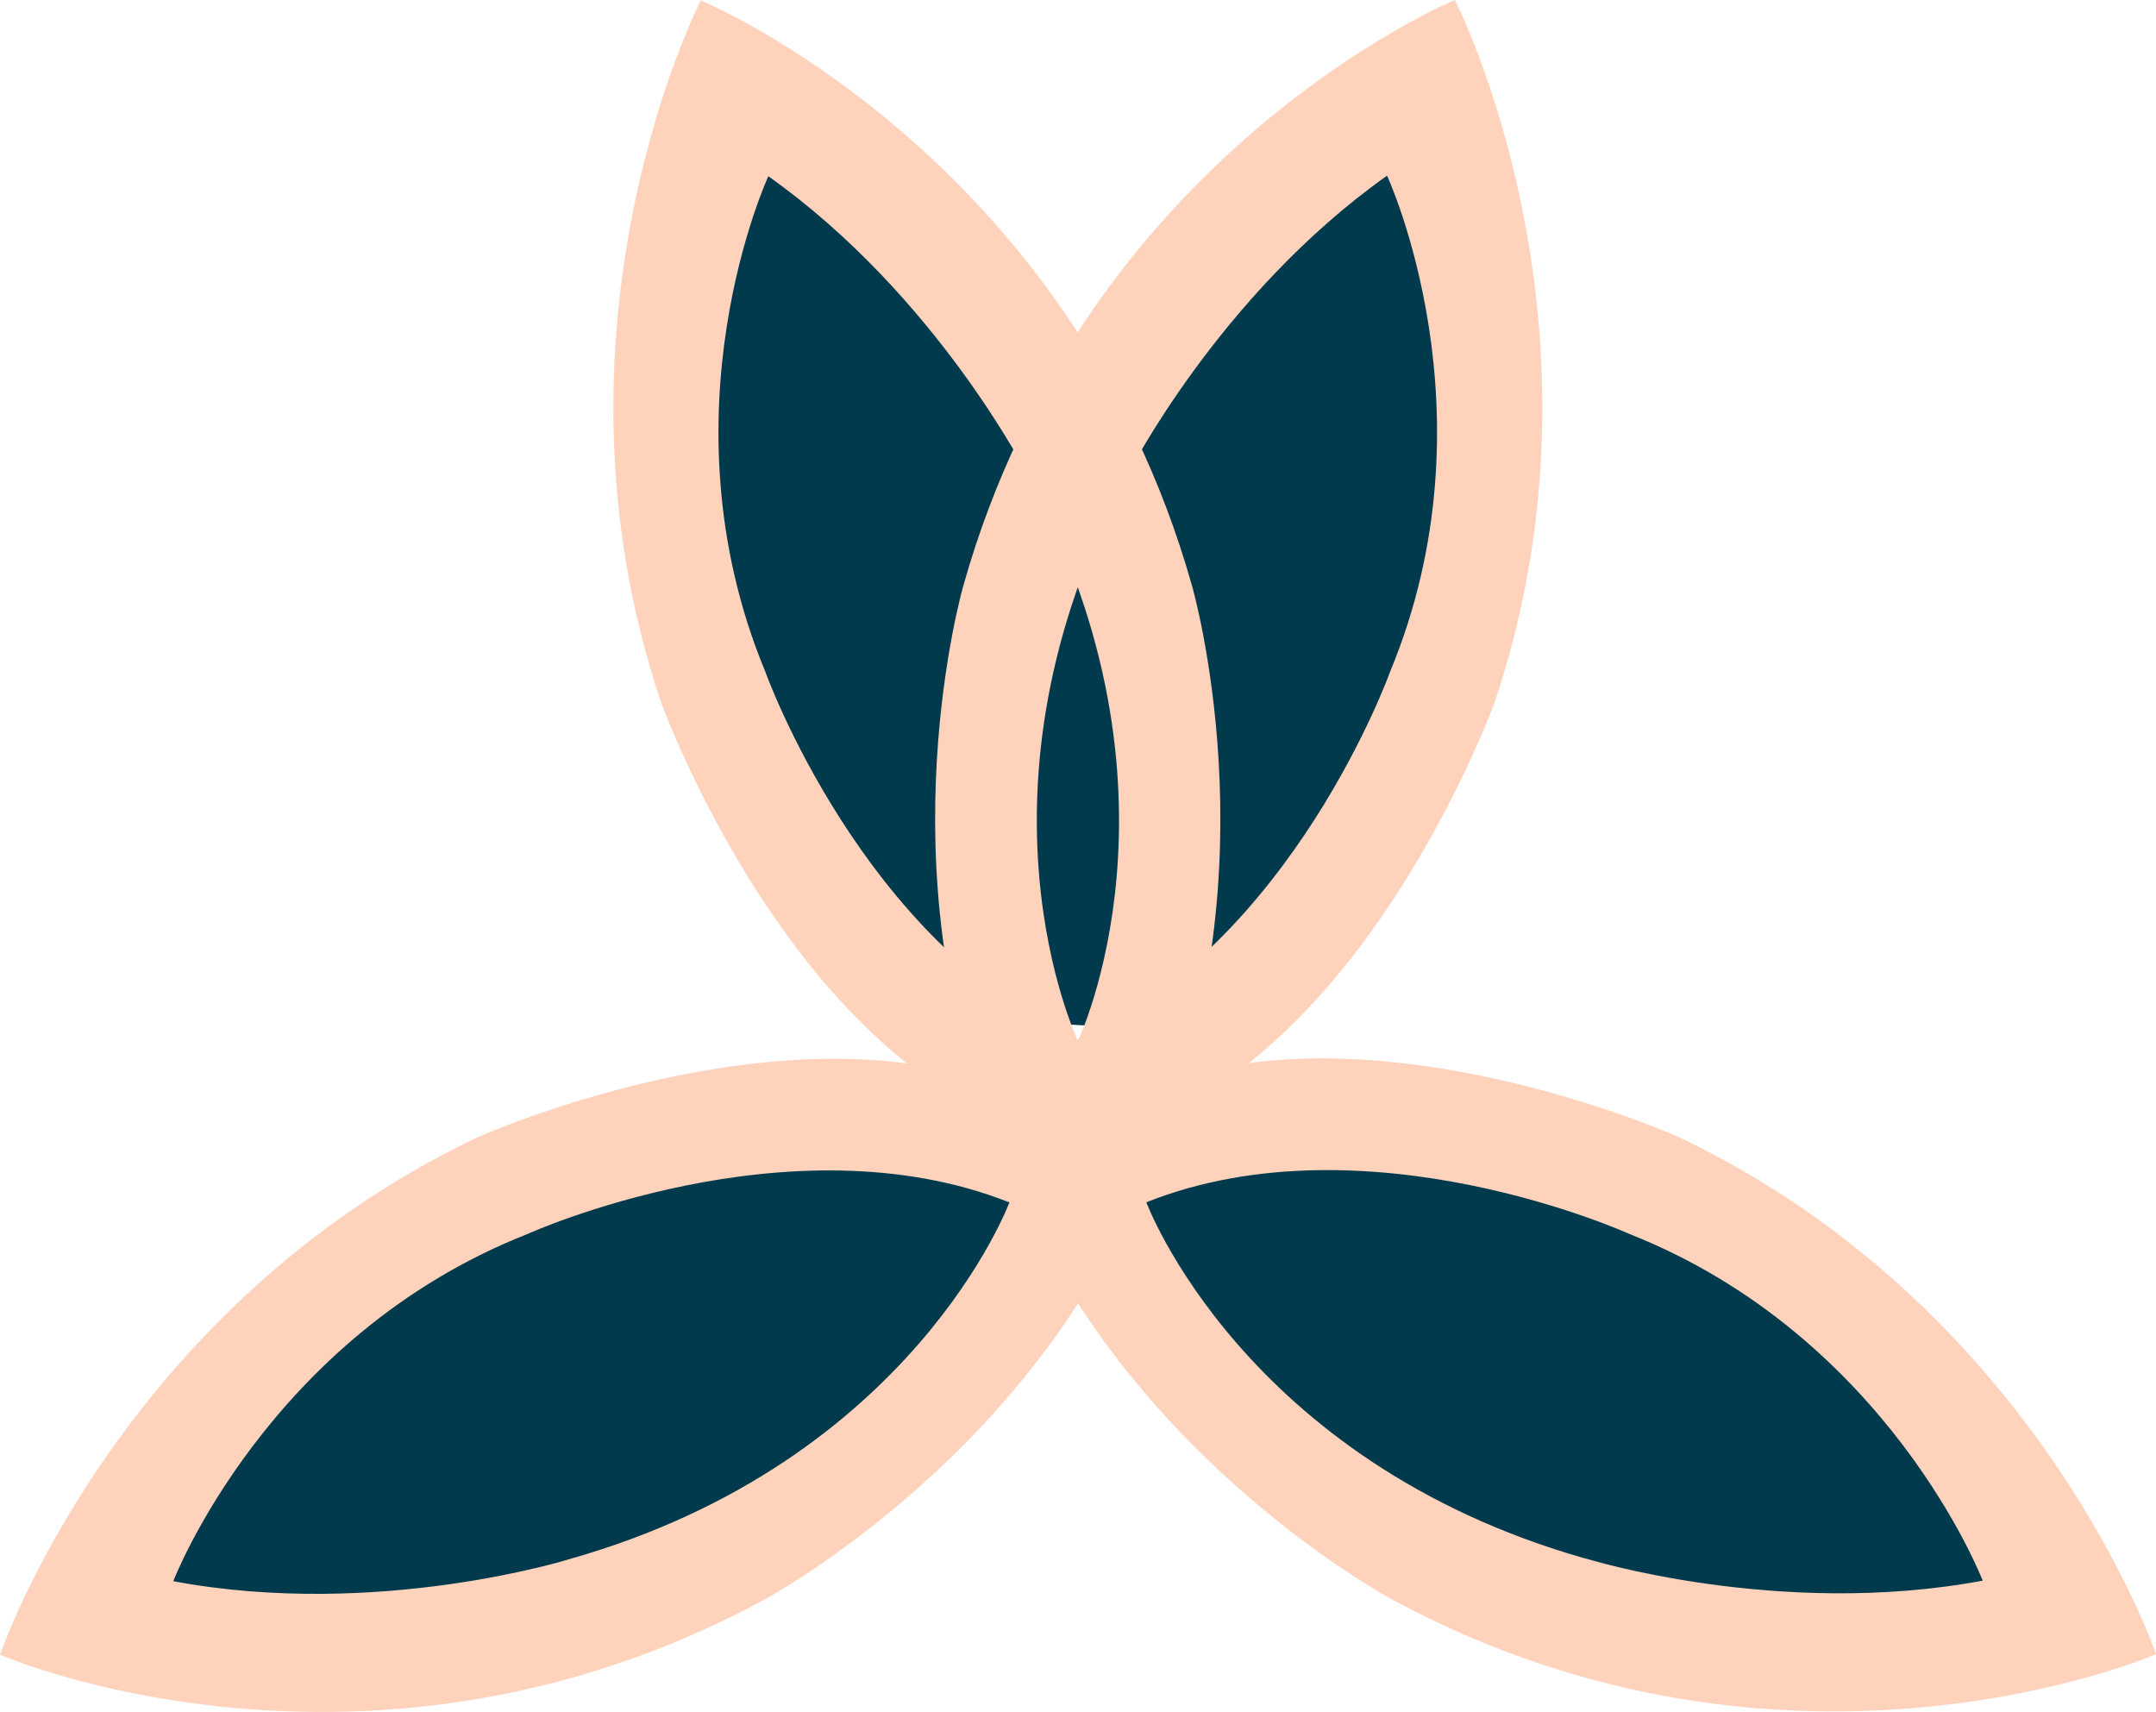
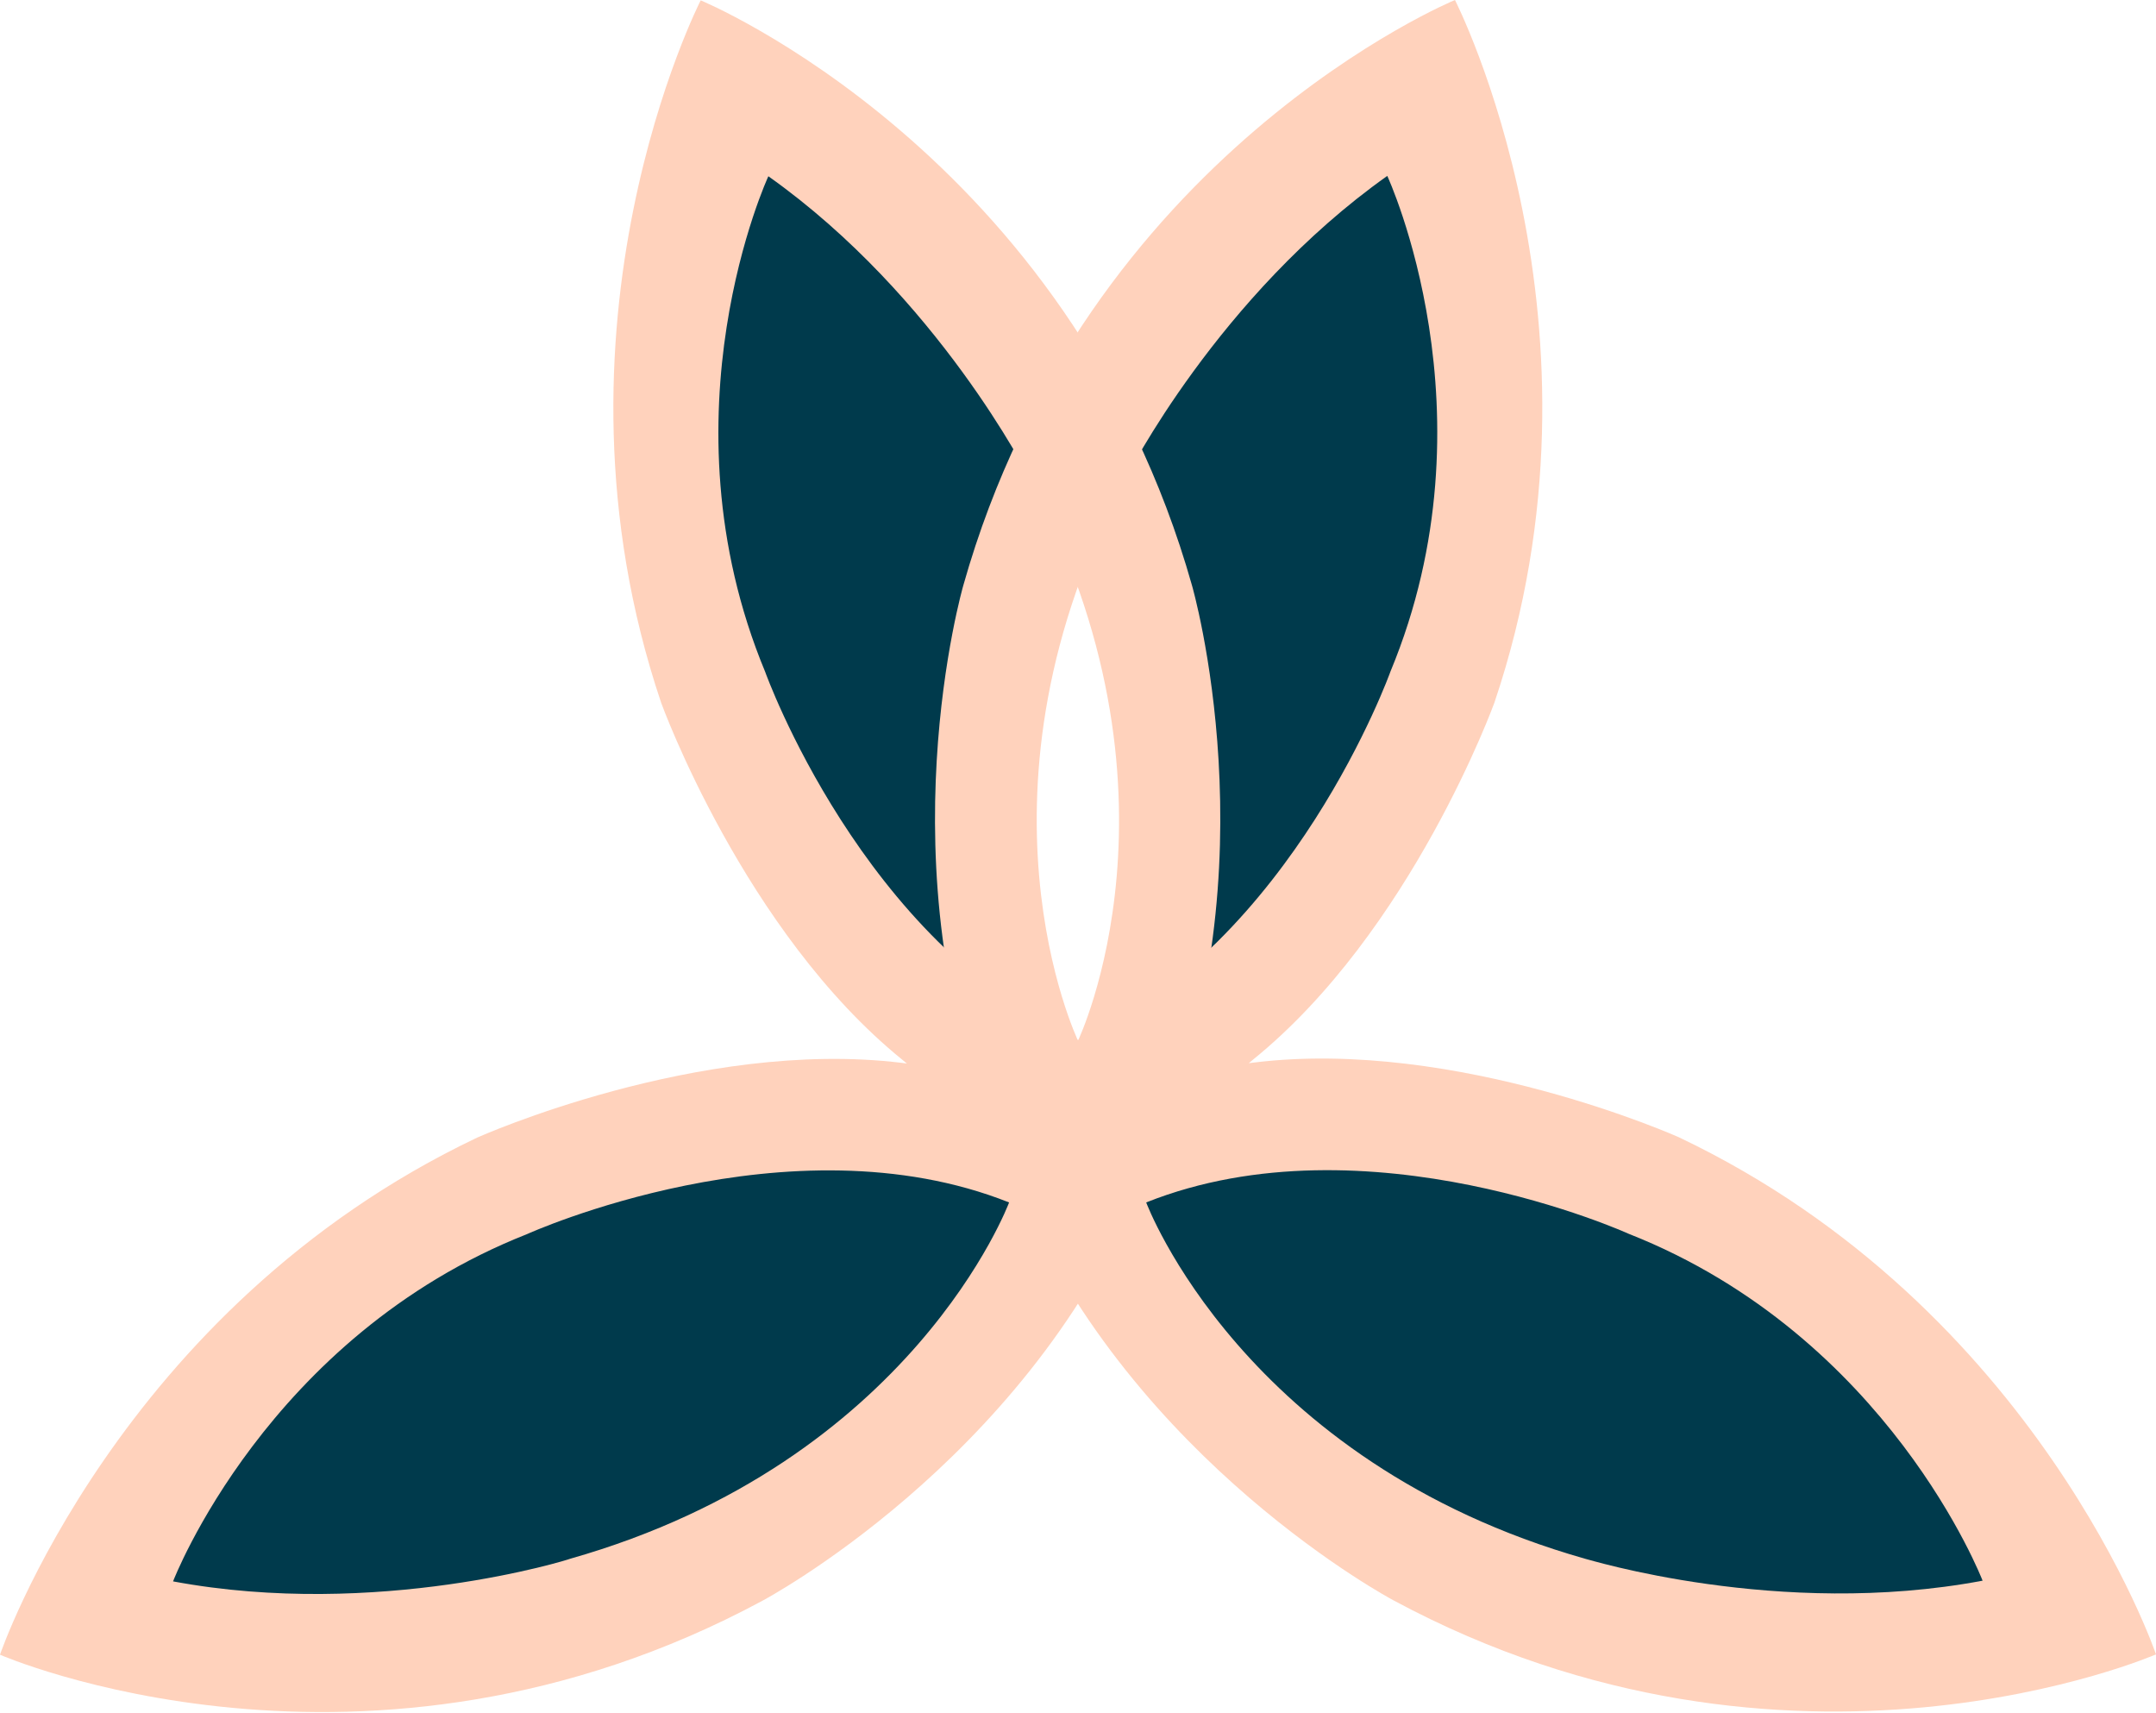
- <svg xmlns="http://www.w3.org/2000/svg" id="Layer_1" data-name="Layer 1" viewBox="0 0 611.71 485.68">
-   <defs>
-     <style>.cls-1{fill:#003a4c;}.cls-2{fill:#ffd2bc;}</style>
-   </defs>
-   <path class="cls-1" d="M208.4,28.06s-57,153.64,63.22,260.87l65.43,3.6S451.42,188.89,407.34,28.06l-99.67,96.49S254.86,44.74,208.4,28.06Z" />
-   <path class="cls-1" d="M20.18,460.5S231,517.68,298.94,343.75c0,0-17.5-34.77-104-26.91C194.89,316.84,33.28,381.87,20.18,460.5Z" />
-   <path class="cls-1" d="M321.16,341.55S359.3,495,578.1,461.69c0,0-66.26-180.14-255.51-123.43" />
-   <path class="cls-2" d="M611.71,469.29S578.32,371.1,476.29,322.58c0,0-63-28.24-120.42-21.18l-1.56.22,1.21-1c45-36.38,68.51-101.26,68.51-101.26C460.12,92.27,412.79,0,412.79,0S308.05,43.16,273.34,166.09c0,0-23.21,80.21,9.32,156.94l3,7.06h0l.05.1v0l.33.76,0,0,0,.09v0l3,7.05C321.61,414.91,395.38,454,395.38,454,507.86,514.53,611.71,469.29,611.71,469.29Zm-292-334.12s25.75-51.23,73.83-85.34c0,0,31.3,67.39.91,140.62,0,0-27.47,76.93-88.74,104.55C305.75,295,272,224.29,319.75,135.17Zm130.13,307c-97.29-27.61-124.6-101.08-124.6-101.08C387.73,316.23,462.11,350,462.11,350c73.78,29.08,100.43,98.43,100.43,98.43C504.6,459.27,449.88,442.14,449.88,442.14Z" />
-   <path class="cls-2" d="M216.31,454.12S290.08,415,322.59,338.26l3-7.06h0l0-.09v0l.33-.77v0l0-.09h0l3-7.06c32.51-76.75,9.3-156.94,9.3-156.94C303.56,43.26,198.82.12,198.82.12s-47.33,92.28-11.2,199.33c0,0,23.48,64.88,68.53,101.26l1.2,1-1.55-.22c-57.48-7-120.42,21.21-120.42,21.21C33.35,371.26,0,469.46,0,469.46S103.86,514.69,216.31,454.12Zm89.6-159c-61.27-27.6-88.76-104.52-88.76-104.52C186.73,117.34,218,50,218,50c48.1,34.1,73.86,85.32,73.86,85.32C339.71,224.39,305.91,295.1,305.91,295.1ZM49.16,448.59s26.63-69.36,100.4-98.46c0,0,74.38-33.77,136.83-9,0,0-27.28,73.48-124.57,101.12C161.82,442.28,107.1,459.43,49.16,448.59Z" />
+ <svg xmlns="http://www.w3.org/2000/svg" version="1.1" id="Layer_1" x="0px" y="0px" viewBox="0 0 611.7 485.7" style="enable-background:new 0 0 611.7 485.7;" xml:space="preserve">
+   <style type="text/css">
+ 	.st0{fill:#003A4C;}
+ 	.st1{fill:#FFD2BC;}
+ </style>
+   <g id="logo-bg">
+     <path class="st0" d="M208.4,28.1c0,0-57,153.6,63.2,260.9l34.6-156.1L337,292.5c0,0,114.4-103.6,70.3-264.5l-99.7,96.5   C307.7,124.5,254.9,44.7,208.4,28.1z" />
+     <path class="st0" d="M20.2,460.5c0,0,210.9,57.2,278.8-116.8c0,0-17.5-34.8-104-26.9C194.9,316.8,33.3,381.9,20.2,460.5z" />
+     <path class="st0" d="M321.2,341.5c0,0,38.1,153.5,256.9,120.1c0,0-66.3-180.1-255.5-123.4" />
+   </g>
+   <g id="logo">
+     <path class="st1" d="M611.7,469.3c0,0-33.4-98.2-135.4-146.7c0,0-63-28.2-120.4-21.2l-1.6,0.2l1.2-1c45-36.4,68.5-101.3,68.5-101.3   C460.1,92.3,412.8,0,412.8,0S308,43.2,273.3,166.1c0,0-23.2,80.2,9.3,156.9l3,7.1l0,0l0,0.1l0,0l0.3,0.8l0,0v0.1l0,0l3,7   C321.6,414.9,395.4,454,395.4,454C507.9,514.5,611.7,469.3,611.7,469.3z M319.7,135.2c0,0,25.8-51.2,73.9-85.3   c0,0,31.3,67.4,0.9,140.6c0,0-27.5,76.9-88.7,104.6C305.8,295,271.9,224.3,319.7,135.2L319.7,135.2z M449.8,442.2   c-97.3-27.6-124.6-101.1-124.6-101.1c62.5-24.9,136.9,8.9,136.9,8.9c73.8,29.1,100.4,98.4,100.4,98.4   C504.6,459.3,449.9,442.1,449.8,442.2L449.8,442.2z" />
+     <path class="st1" d="M216.3,454.1c0,0,73.8-39.1,106.3-115.9l3-7.1l0,0l0-0.1l0,0l0.3-0.8l0,0v-0.1l0,0l3-7.1   c32.5-76.8,9.3-156.9,9.3-156.9C303.5,43.3,198.8,0.1,198.8,0.1s-47.3,92.3-11.2,199.3c0,0,23.5,64.9,68.5,101.3l1.2,1l-1.5-0.2   c-57.5-7-120.4,21.2-120.4,21.2C33.4,371.2,0,469.4,0,469.4S103.8,514.7,216.3,454.1z M305.9,295.1   c-61.3-27.6-88.8-104.5-88.8-104.5C186.7,117.4,218,50,218,50c48.1,34.1,73.9,85.3,73.9,85.3C339.7,224.4,305.9,295.1,305.9,295.1   L305.9,295.1z M49.1,448.6c0,0,26.6-69.4,100.4-98.5c0,0,74.4-33.8,136.8-9c0,0-27.3,73.5-124.6,101.1   C161.8,442.3,107.1,459.4,49.1,448.6z" />
+   </g>
</svg>
